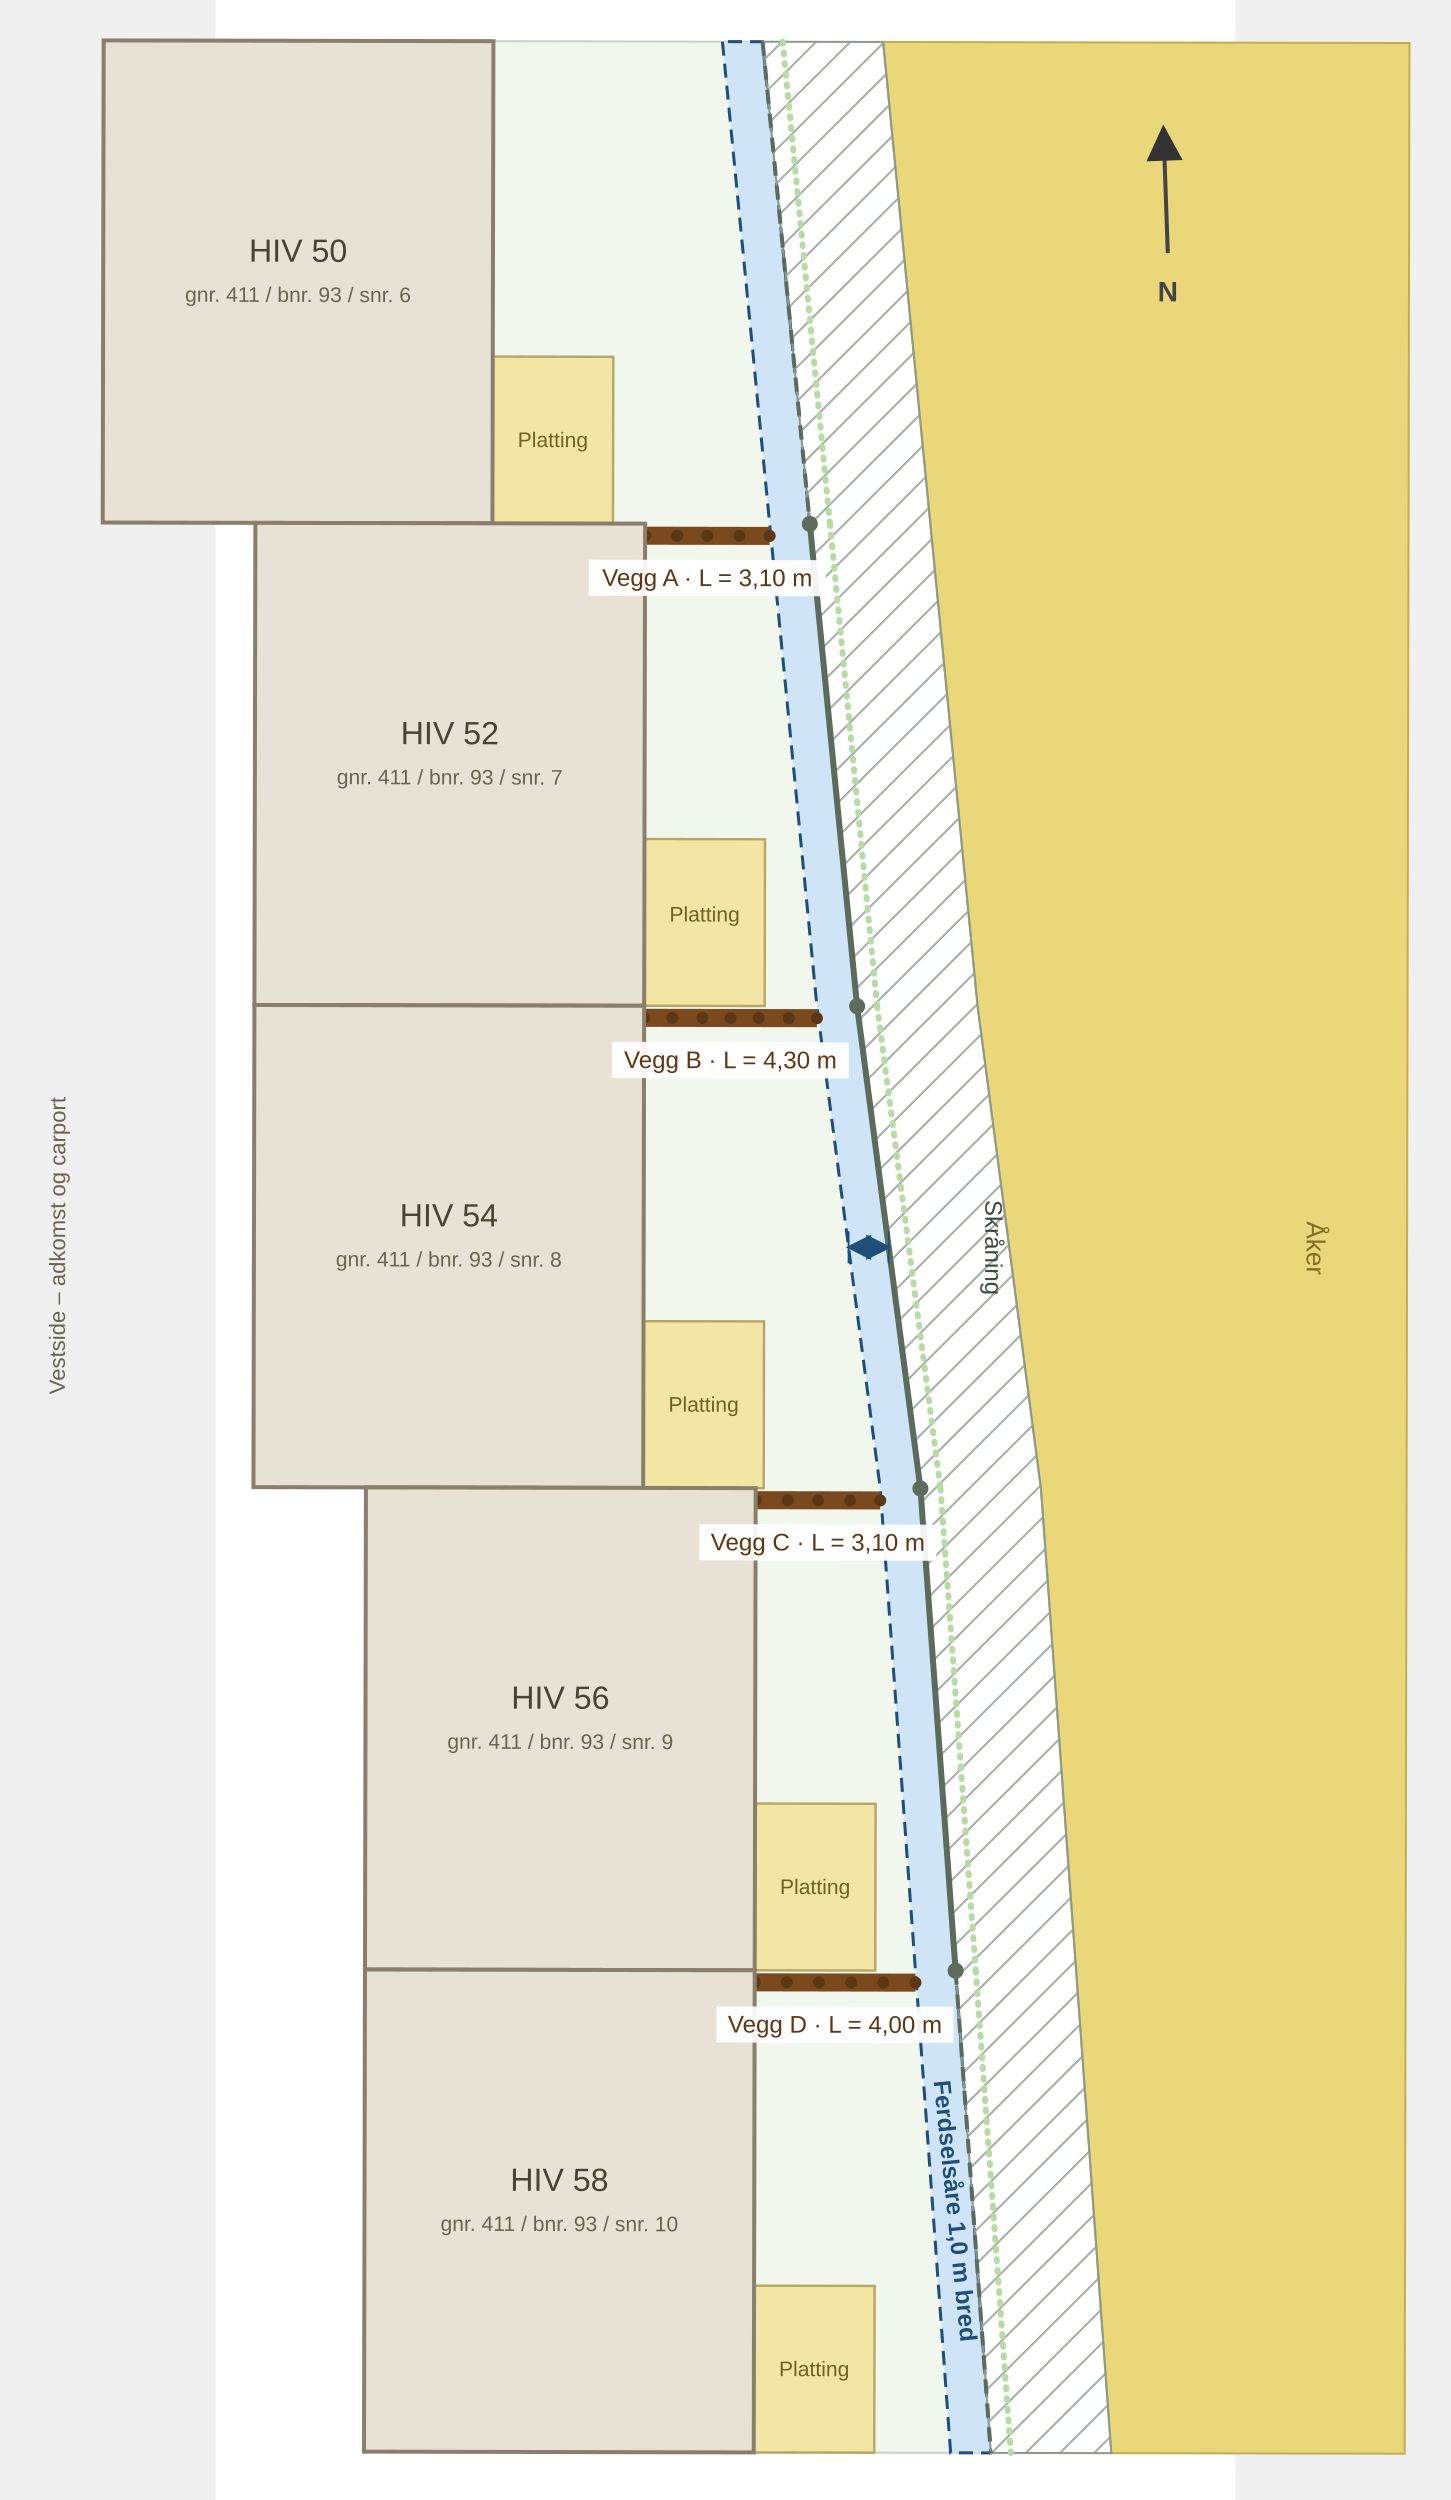
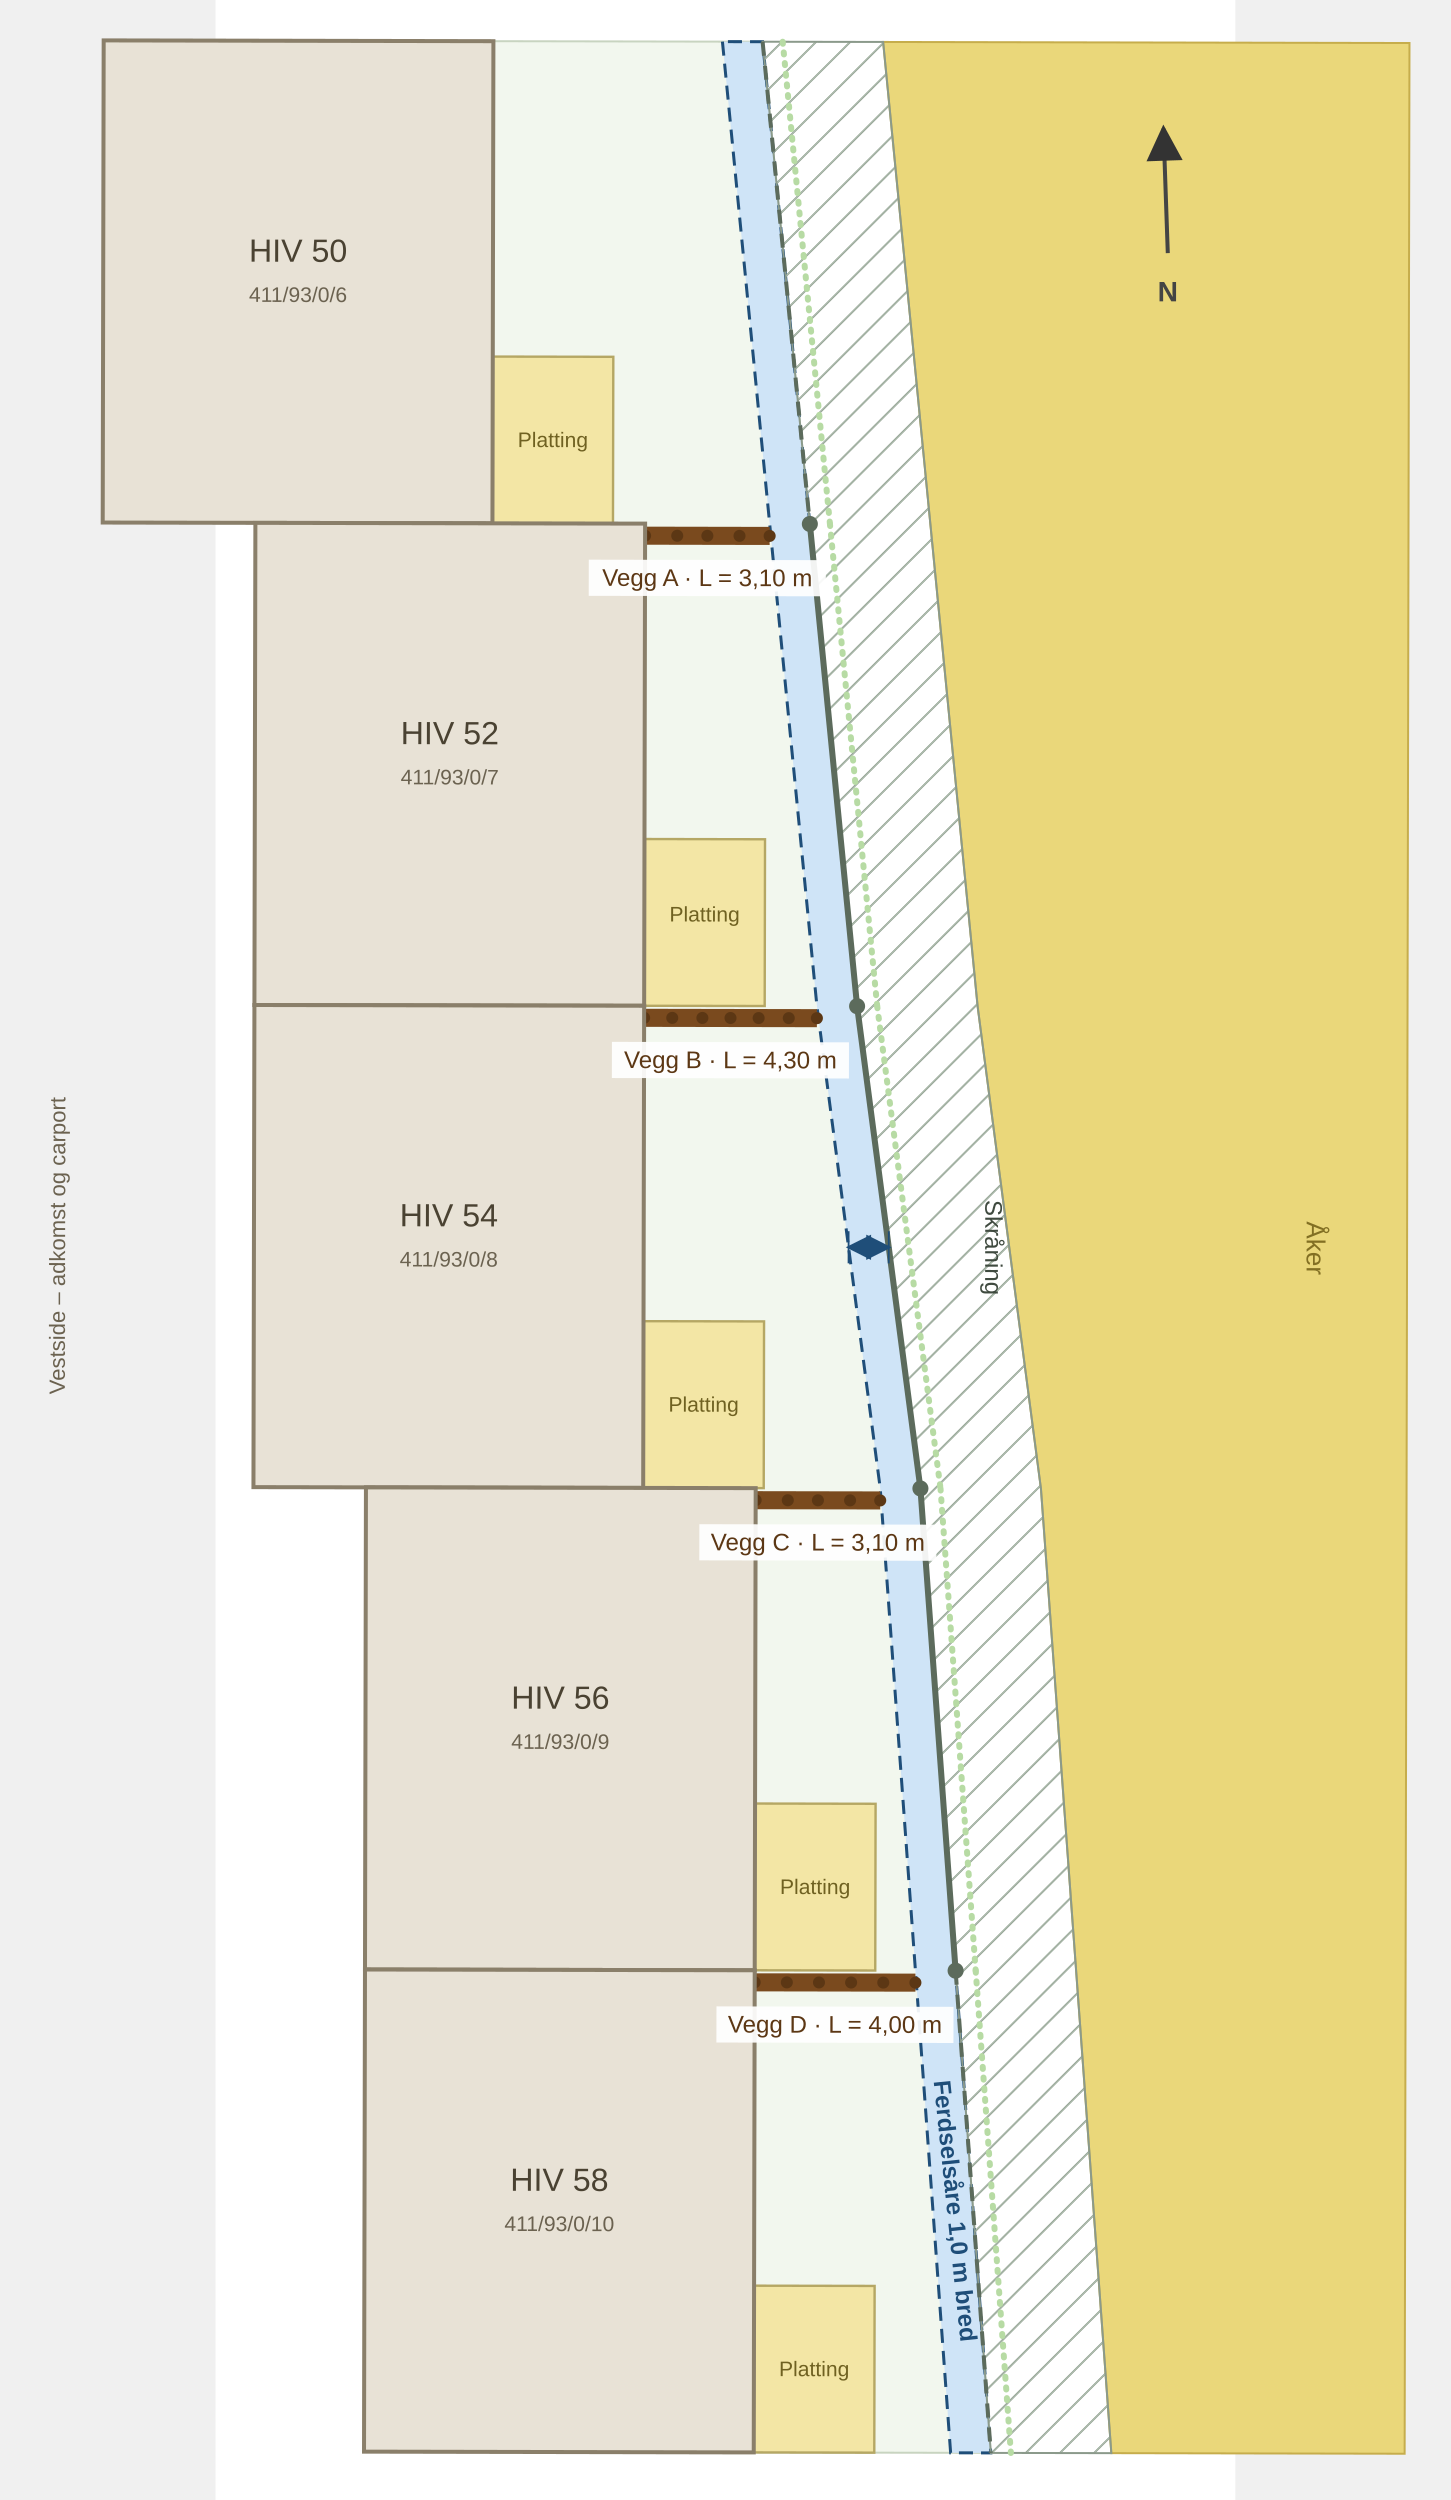
<svg xmlns="http://www.w3.org/2000/svg" viewBox="0 0 507.619 1244.443" width="130mm" height="224mm" preserveAspectRatio="xMidYMid" font-family="'Segoe UI', Arial, Helvetica, sans-serif" role="img" aria-label="Planskisse alternativ 2 med forskjovne hus og gjennomgaaende passasje langs skraningsfoten">
  <defs>
    <pattern id="skraaning" width="12" height="12" patternUnits="userSpaceOnUse" patternTransform="rotate(45)">
      <line x1="0" y1="0" x2="0" y2="12" stroke="#9aa89a" stroke-width="2" />
    </pattern>
    <marker id="pil" markerWidth="9" markerHeight="9" refX="8" refY="4.5" orient="auto">
      <path d="M0,0 L9,4.5 L0,9 z" fill="#333" />
    </marker>
    <marker id="pilBla" markerWidth="9" markerHeight="9" refX="8" refY="4.5" orient="auto">
      <path d="M0,0 L9,4.5 L0,9 z" fill="#1f4e79" />
    </marker>
    <marker id="pilBlaStart" markerWidth="9" markerHeight="9" refX="1" refY="4.5" orient="auto">
      <path d="M9,0 L0,4.5 L9,9 z" fill="#1f4e79" />
    </marker>
  </defs>
  <rect width="507.619" height="1244.443" fill="#ffffff" />
  <g transform="rotate(0.1150574,59725.396,-77451.288)">
    <path d="M294,140 L428,140 L452,380 L476,620 L508,860 L526,1100 L544,1340 L426,1340 L426,860 L370,860 L370,380 L294,380 Z" fill="#f2f7ee" stroke="#c8d4c0" stroke-width="1" />
    <path d="M408,140 L432,380 L456,620 L488,860 L506,1100 L524,1340 L544,1340 L526,1100 L508,860 L476,620 L452,380 L428,140 Z" fill="#cfe4f7" stroke="#1f4e79" stroke-width="1.5" stroke-dasharray="7 4" />
    <path d="M488,140 L512,380 L536,620 L568,860 L586,1100 L604,1340 L750,1340 L750,140 Z" fill="#ead77a" stroke="#c6ad4c" stroke-width="1" />
    <path d="M428,140 L452,380 L476,620 L508,860 L526,1100 L544,1340 L604,1340 L586,1100 L568,860 L536,620 L512,380 L488,140 Z" fill="url(#skraaning)" stroke="#8b9a8b" stroke-width="1" />
    <polyline points="452,380 476,620 508,860 526,1100" fill="none" stroke="#5c6b5c" stroke-width="3" />
    <polyline points="428,140 452,380" fill="none" stroke="#5c6b5c" stroke-width="2" stroke-dasharray="7 5" />
    <polyline points="526,1100 544,1340" fill="none" stroke="#5c6b5c" stroke-width="2" stroke-dasharray="7 5" />
    <g fill="#5c6b5c">
      <circle cx="452" cy="380" r="4" />
      <circle cx="476" cy="620" r="4" />
      <circle cx="508" cy="860" r="4" />
      <circle cx="526" cy="1100" r="4" />
    </g>
    <g fill="none" stroke="#b7dba4" stroke-width="3" stroke-linecap="round" stroke-dasharray="1 4.333">
      <line x1="438" y1="140" x2="462" y2="380" />
      <line x1="462" y1="380" x2="486" y2="620" />
      <line x1="486" y1="620" x2="518" y2="860" />
      <line x1="518" y1="860" x2="536" y2="1100" />
      <line x1="536" y1="1100" x2="554" y2="1340" />
    </g>
    <text x="540" y="740" font-size="12" fill="#3f4a3f" transform="rotate(90 540 740)" text-anchor="middle">Skråning</text>
    <text x="700" y="740" font-size="13" fill="#826f23" transform="rotate(90 700 740)" text-anchor="middle">Åker</text>
    <text x="82" y="740" font-size="11" fill="#6b6250" transform="rotate(-90 82 740)" text-anchor="middle">Vestside – adkomst og carport</text>
    <g fill="#f3e6a5" stroke="#b5a764" stroke-width="1.2">
      <rect x="294" y="297" width="60" height="83" />
      <rect x="370" y="537" width="60" height="83" />
      <rect x="370" y="777" width="60" height="83" />
      <rect x="426" y="1017" width="60" height="83" />
      <rect x="426" y="1257" width="60" height="83" />
    </g>
    <g text-anchor="middle" font-size="10.5" fill="#6f6121">
      <text x="324" y="342">Platting</text>
      <text x="400" y="578">Platting</text>
      <text x="400" y="822">Platting</text>
      <text x="456" y="1062">Platting</text>
      <text x="456" y="1302">Platting</text>
    </g>
    <g stroke="#7a4a1e" stroke-width="9" stroke-linecap="butt">
      <line x1="370" y1="386" x2="432" y2="386" />
      <line x1="370" y1="626" x2="456" y2="626" />
      <line x1="426" y1="866" x2="488" y2="866" />
      <line x1="426" y1="1106" x2="506" y2="1106" />
    </g>
    <g fill="#5c3714">
      <circle cx="370" cy="386" r="3" />
      <circle cx="386" cy="386" r="3" />
      <circle cx="401" cy="386" r="3" />
      <circle cx="417" cy="386" r="3" />
      <circle cx="432" cy="386" r="3" />
      <circle cx="370" cy="626" r="3" />
      <circle cx="384" cy="626" r="3" />
      <circle cx="399" cy="626" r="3" />
      <circle cx="413" cy="626" r="3" />
      <circle cx="427" cy="626" r="3" />
      <circle cx="442" cy="626" r="3" />
      <circle cx="456" cy="626" r="3" />
      <circle cx="426" cy="866" r="3" />
      <circle cx="442" cy="866" r="3" />
      <circle cx="457" cy="866" r="3" />
      <circle cx="473" cy="866" r="3" />
      <circle cx="488" cy="866" r="3" />
      <circle cx="426" cy="1106" r="3" />
      <circle cx="442" cy="1106" r="3" />
      <circle cx="458" cy="1106" r="3" />
      <circle cx="474" cy="1106" r="3" />
      <circle cx="490" cy="1106" r="3" />
      <circle cx="506" cy="1106" r="3" />
    </g>
    <g fill="#e8e2d6" stroke="#8a7f6a" stroke-width="2">
      <rect x="100" y="140" width="194" height="240" />
      <rect x="176" y="380" width="194" height="240" />
      <rect x="176" y="620" width="194" height="240" />
      <rect x="232" y="860" width="194" height="240" />
      <rect x="232" y="1100" width="194" height="240" />
    </g>
    <g text-anchor="middle" fill="#4a4232">
      <text x="197" y="250" font-size="16">HIV 50</text>
-       <text x="197" y="270" font-size="10.5" fill="#6b6250">gnr. 411 / bnr. 93 / snr. 6</text>
+       <text x="197" y="270" font-size="10.5" fill="#6b6250">411/93/0/6</text>
      <text x="273" y="490" font-size="16">HIV 52</text>
-       <text x="273" y="510" font-size="10.5" fill="#6b6250">gnr. 411 / bnr. 93 / snr. 7</text>
+       <text x="273" y="510" font-size="10.5" fill="#6b6250">411/93/0/7</text>
      <text x="273" y="730" font-size="16">HIV 54</text>
-       <text x="273" y="750" font-size="10.5" fill="#6b6250">gnr. 411 / bnr. 93 / snr. 8</text>
+       <text x="273" y="750" font-size="10.5" fill="#6b6250">411/93/0/8</text>
      <text x="329" y="970" font-size="16">HIV 56</text>
-       <text x="329" y="990" font-size="10.5" fill="#6b6250">gnr. 411 / bnr. 93 / snr. 9</text>
+       <text x="329" y="990" font-size="10.5" fill="#6b6250">411/93/0/9</text>
      <text x="329" y="1210" font-size="16">HIV 58</text>
-       <text x="329" y="1230" font-size="10.5" fill="#6b6250">gnr. 411 / bnr. 93 / snr. 10</text>
+       <text x="329" y="1230" font-size="10.5" fill="#6b6250">411/93/0/10</text>
    </g>
    <g font-size="12" fill="#5c3714" text-anchor="middle">
      <rect x="342" y="398" width="118" height="18" fill="#ffffff" opacity="0.92" />
      <text x="401" y="411">Vegg A · L = 3,10 m</text>
      <rect x="354" y="638" width="118" height="18" fill="#ffffff" opacity="0.92" />
      <text x="413" y="651">Vegg B · L = 4,30 m</text>
      <rect x="398" y="878" width="118" height="18" fill="#ffffff" opacity="0.92" />
      <text x="457" y="891">Vegg C · L = 3,10 m</text>
      <rect x="407" y="1118" width="118" height="18" fill="#ffffff" opacity="0.92" />
      <text x="466" y="1131">Vegg D · L = 4,00 m</text>
    </g>
    <line x1="472" y1="740" x2="492" y2="740" stroke="#1f4e79" stroke-width="1.4" marker-start="url(#pilBlaStart)" marker-end="url(#pilBla)" />
    <line x1="472" y1="732" x2="472" y2="748" stroke="#1f4e79" stroke-width="0.9" />
    <line x1="492" y1="732" x2="492" y2="748" stroke="#1f4e79" stroke-width="0.9" />
    <text x="522" y="1220" font-size="12" font-weight="600" fill="#1f4e79" text-anchor="middle" transform="rotate(84 522 1220)">Ferdselsåre 1,0 m bred</text>
  </g>
  <g stroke="#444" fill="#444">
    <line x1="474" y1="126" x2="471.84" y2="64" stroke-width="2" marker-end="url(#pil)" />
    <text x="474" y="150" text-anchor="middle" font-size="14" font-weight="600" stroke="none">N</text>
  </g>
</svg>
